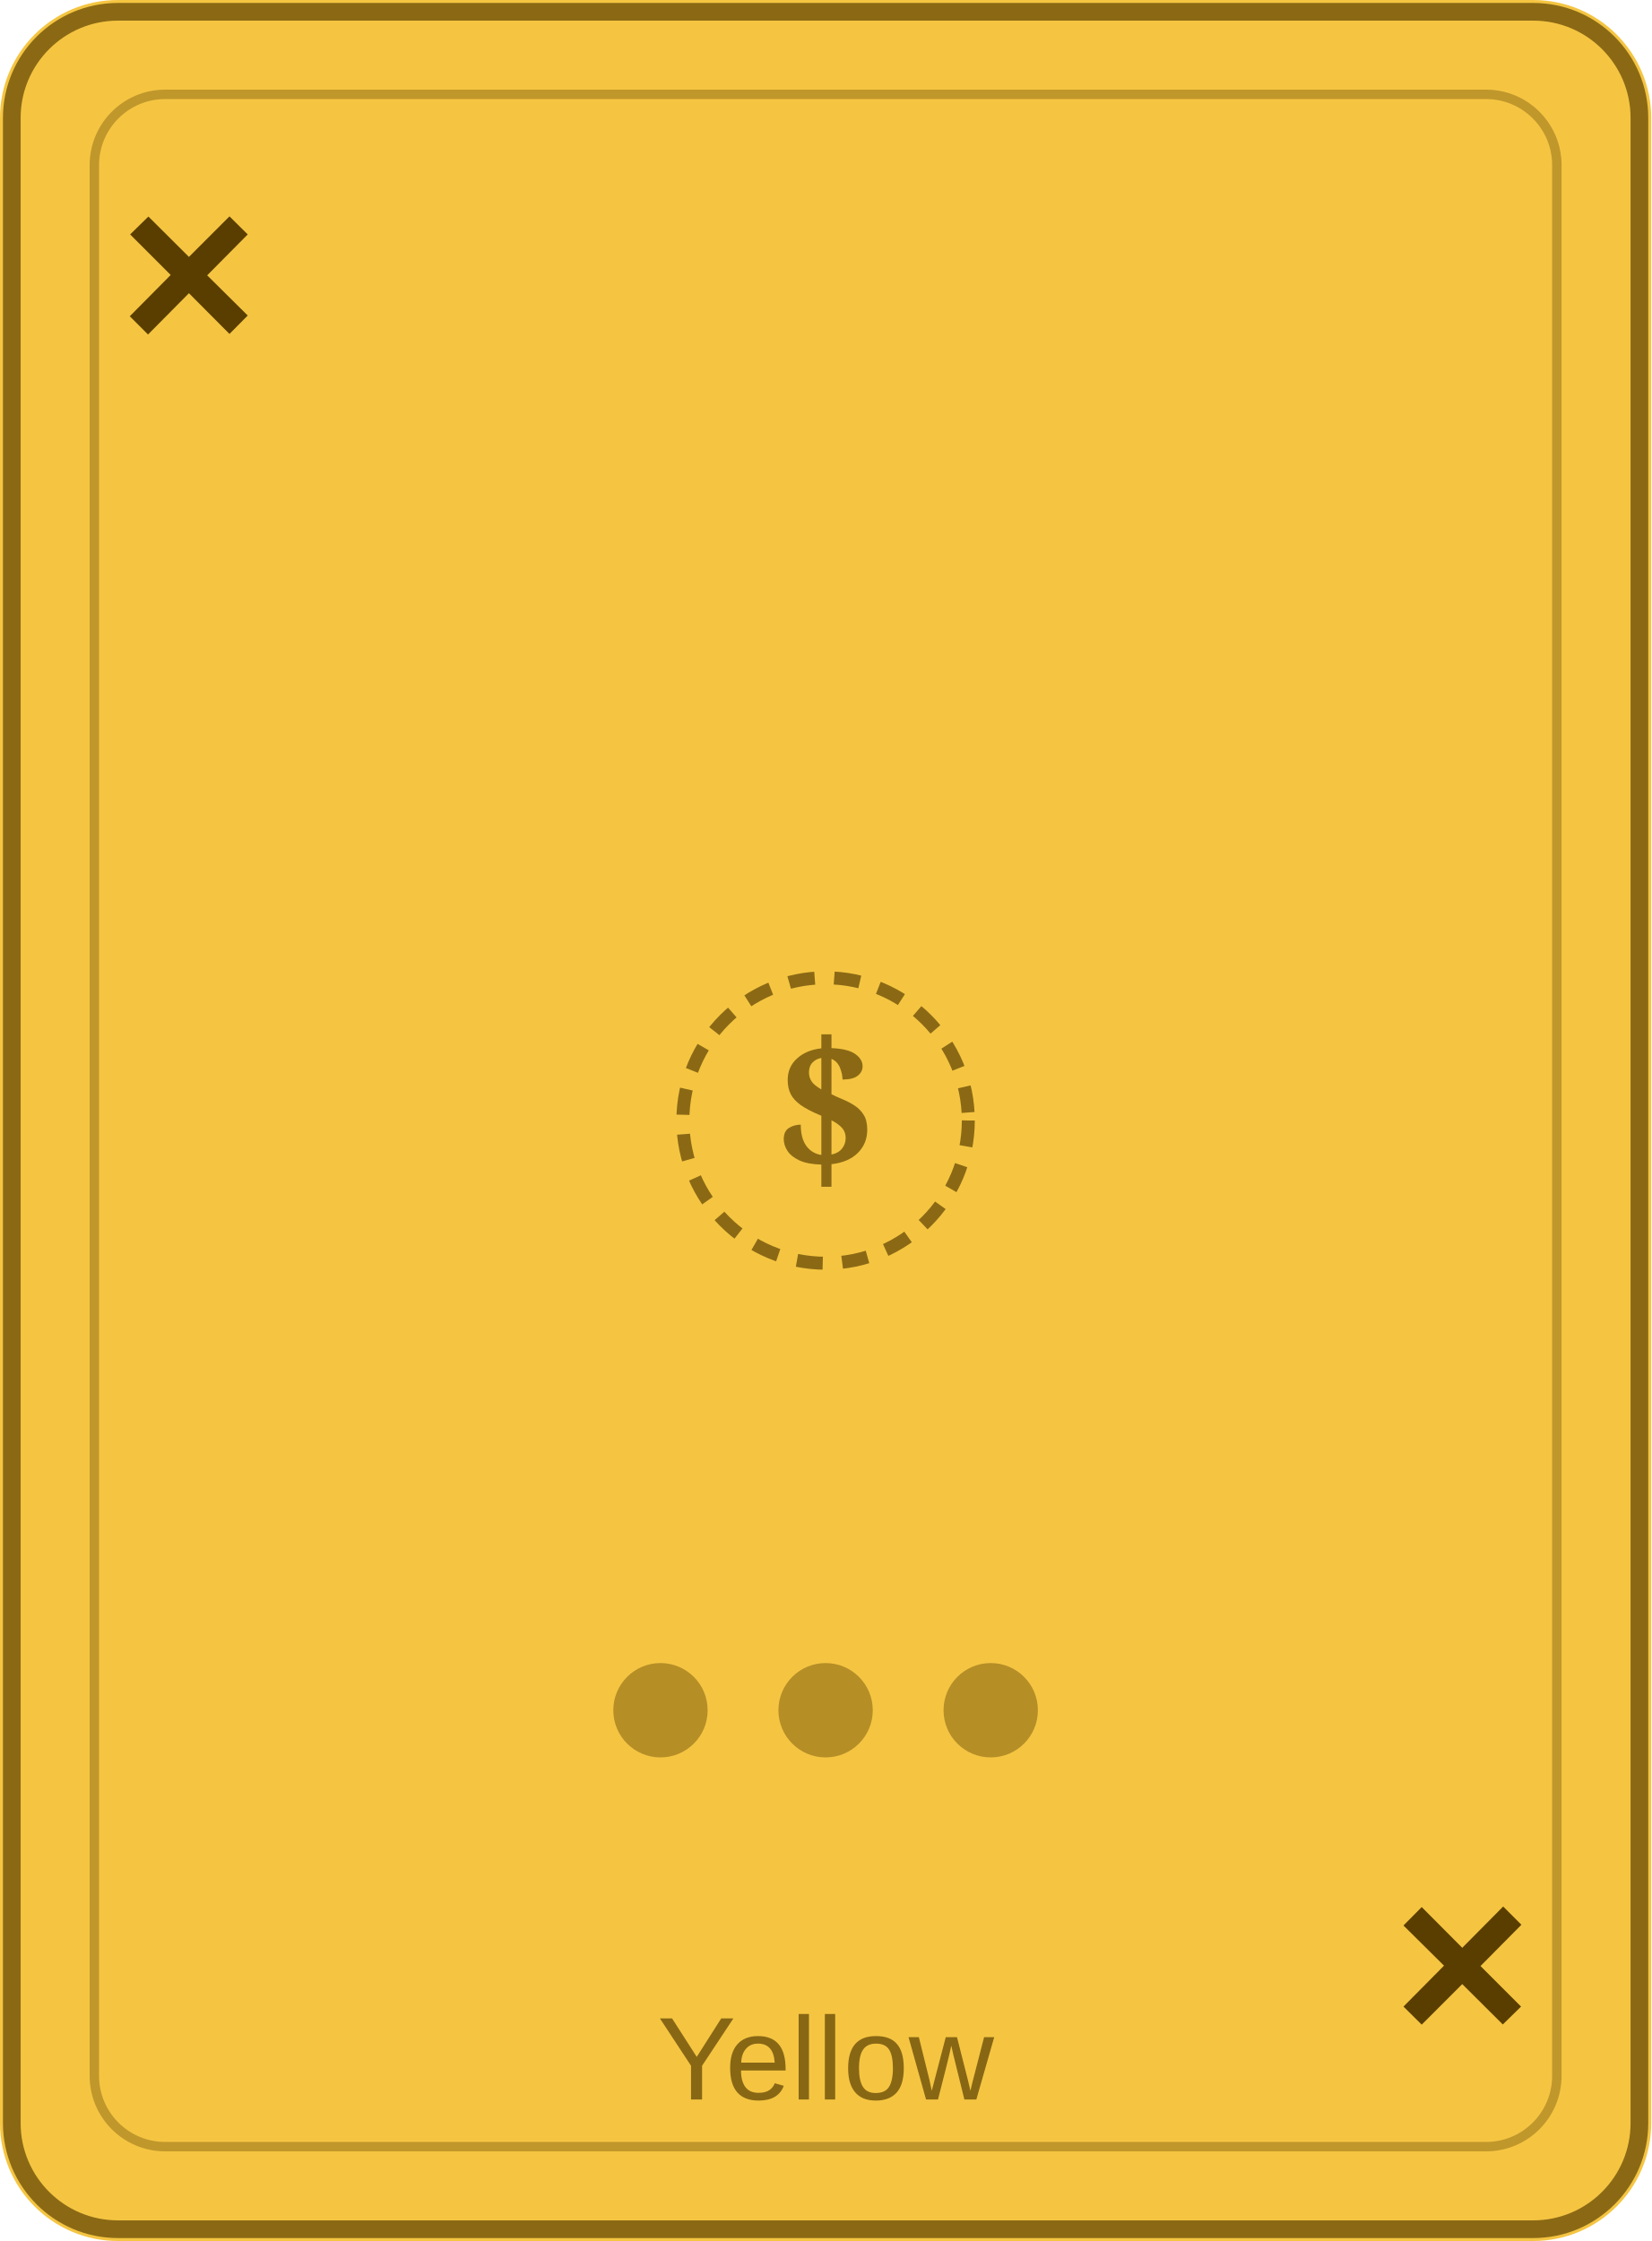
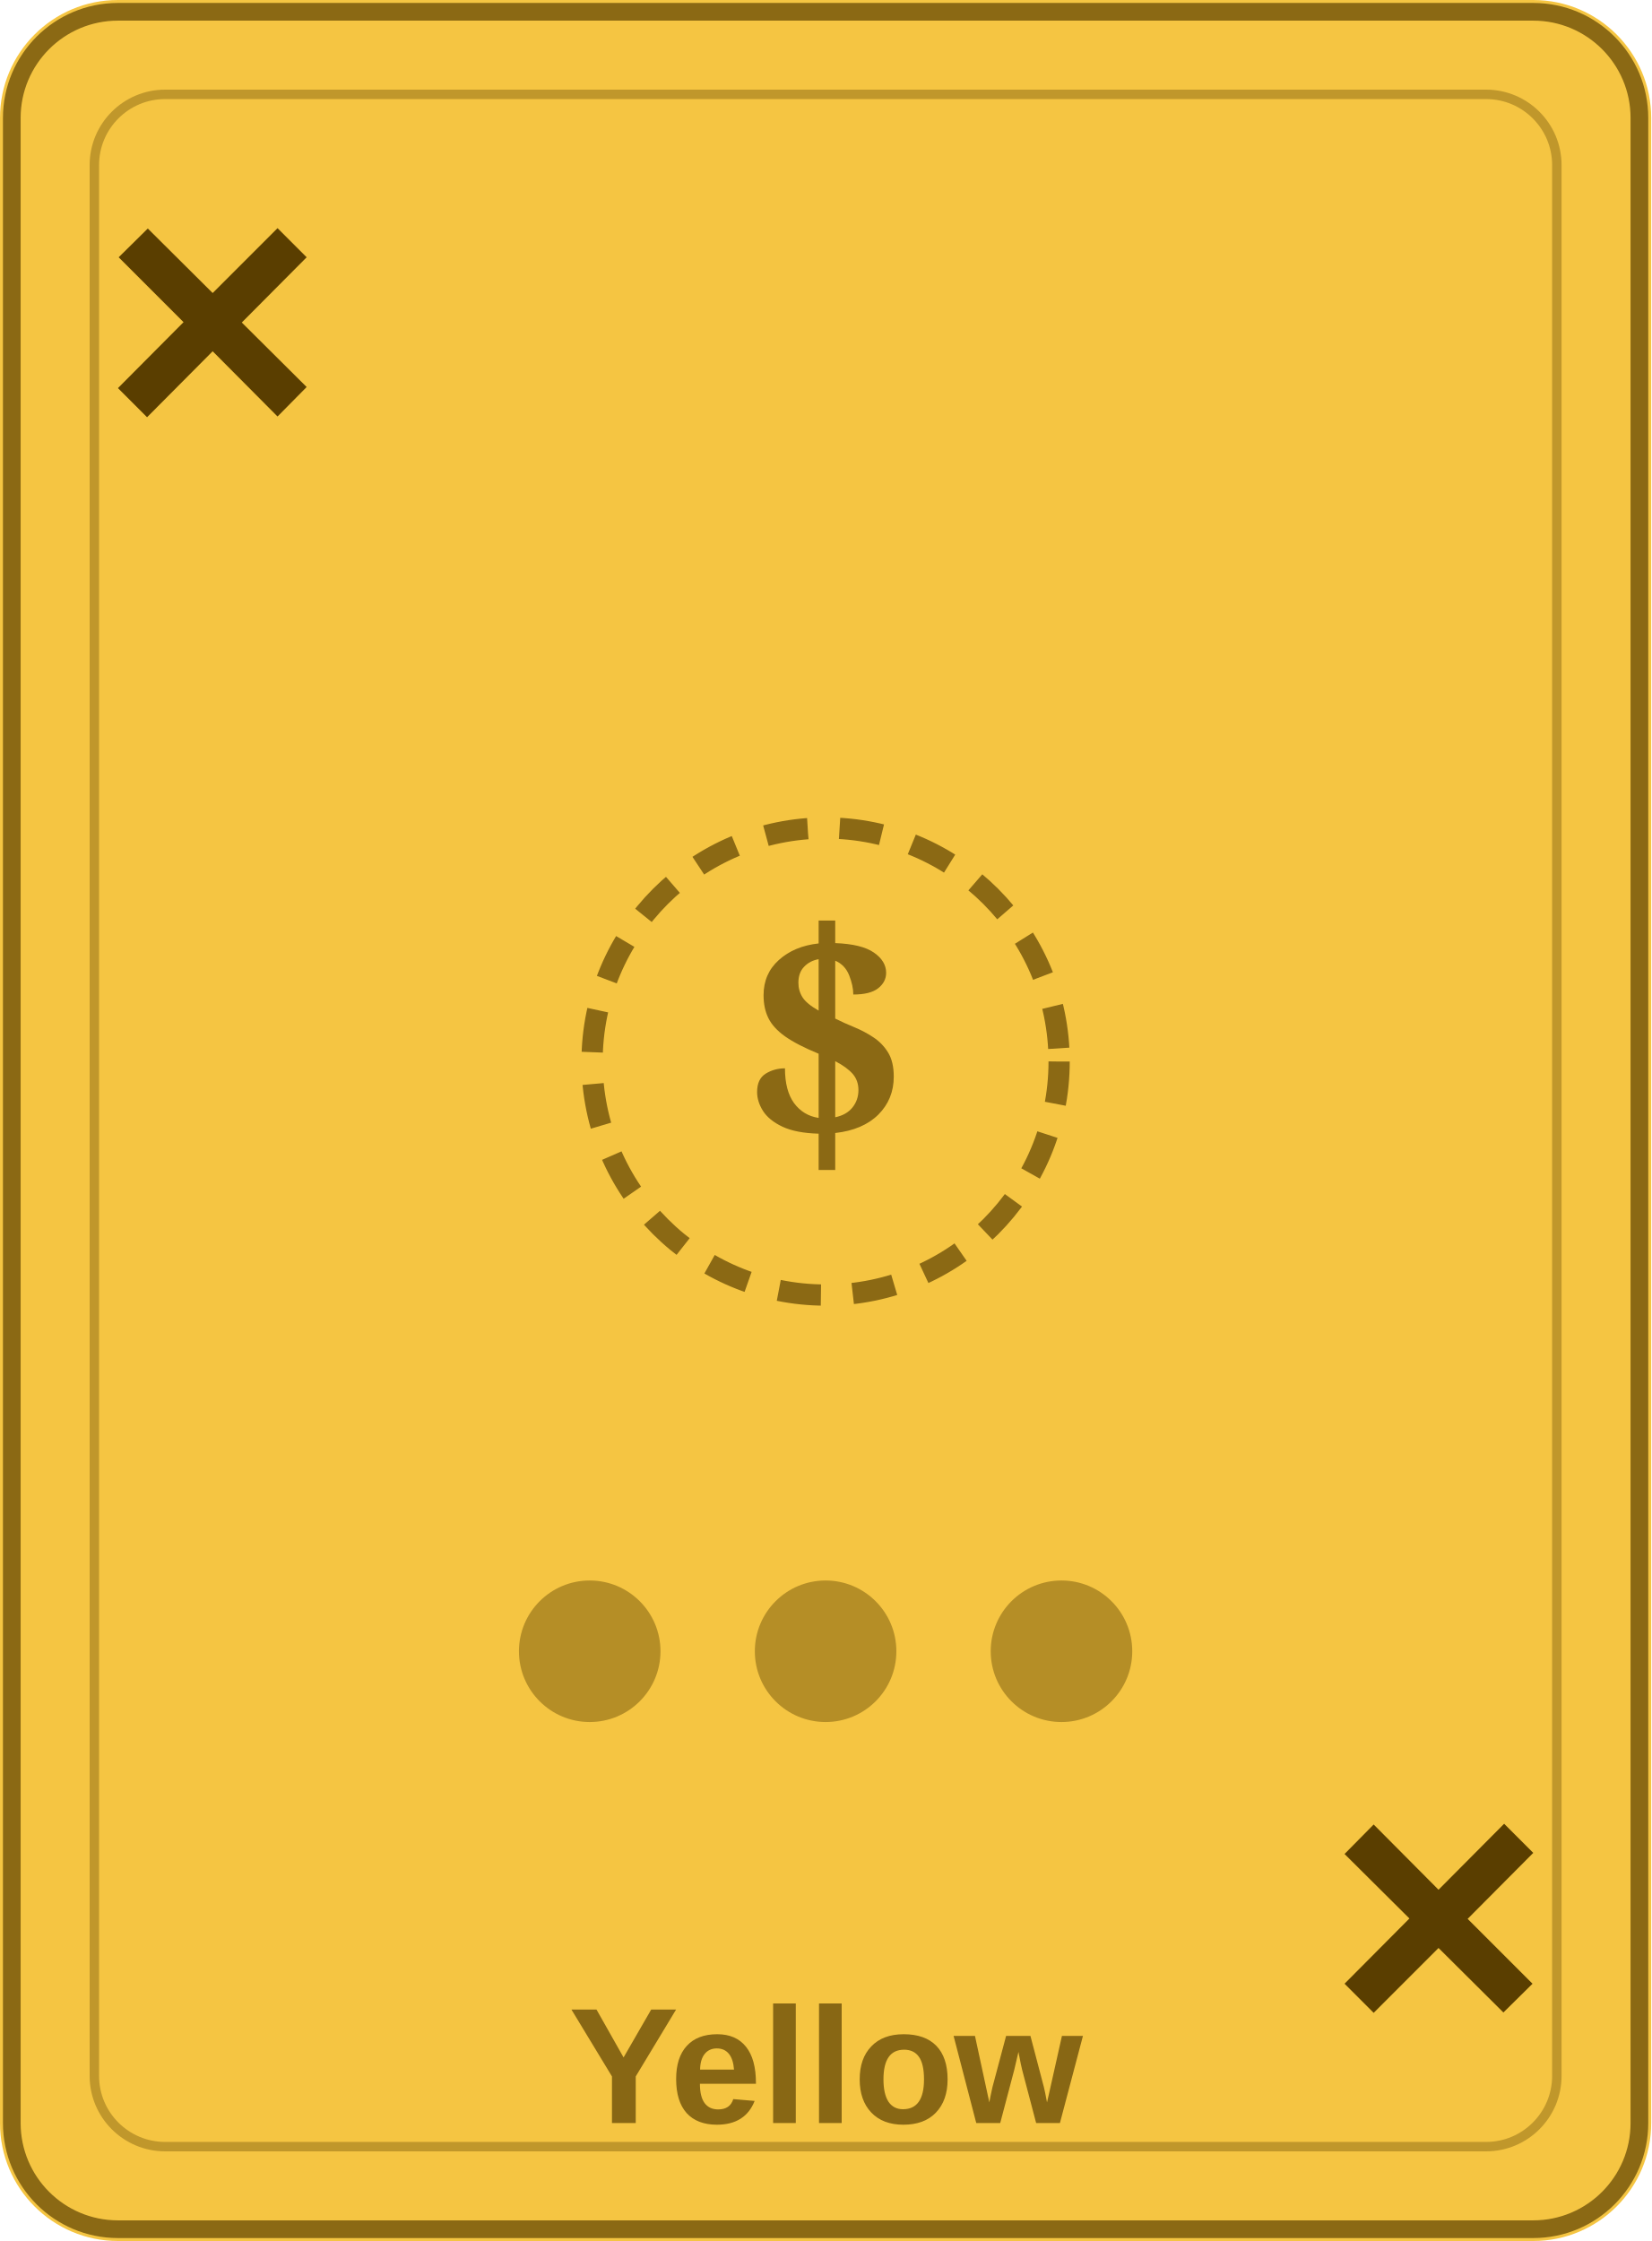
<svg xmlns="http://www.w3.org/2000/svg" width="140" height="190" viewBox="0 0 140 190">
  <rect width="140" height="190" rx="10" ry="10" fill="#f5c542" />
  <rect x="1" y="1" width="138" height="188" rx="9" ry="9" fill="none" stroke="#8b6914" stroke-width="1.5" />
  <rect x="8" y="8" width="124" height="174" rx="6" ry="6" fill="none" stroke="#8b6914" stroke-width="0.8" opacity="0.5" />
-   <text x="16" y="30" font-family="Arial, sans-serif" font-size="20" font-weight="bold" text-anchor="middle" fill="#5a3e00">×</text>
-   <text x="124" y="176" font-family="Arial, sans-serif" font-size="20" font-weight="bold" text-anchor="middle" fill="#5a3e00" transform="rotate(180,124,168)">×</text>
-   <g transform="translate(70,95) scale(0.55)">
+   <text x="18" y="38" font-family="Arial, sans-serif" font-size="32" font-weight="bold" text-anchor="middle" fill="#5a3e00">×</text>
+   <text x="122" y="172" font-family="Arial, sans-serif" font-size="32" font-weight="bold" text-anchor="middle" fill="#5a3e00" transform="rotate(180,122,162)">×</text>
+   <g transform="translate(70,90) scale(0.9)">
    <circle cx="0" cy="0" r="22" fill="none" stroke="#8b6914" stroke-width="2" stroke-dasharray="4,3" />
    <text x="0" y="8" font-family="serif" font-size="28" font-weight="bold" text-anchor="middle" fill="#8b6914">$</text>
  </g>
-   <circle cx="56" cy="145" r="4" fill="#8b6914" opacity="0.6" />
-   <circle cx="70" cy="145" r="4" fill="#8b6914" opacity="0.6" />
-   <circle cx="84" cy="145" r="4" fill="#8b6914" opacity="0.6" />
-   <text x="70" y="178" font-family="Arial, sans-serif" font-size="10" text-anchor="middle" fill="#5a3e00" opacity="0.7">Yellow</text>
+   <circle cx="50" cy="140" r="6" fill="#8b6914" opacity="0.6" />
+   <circle cx="70" cy="140" r="6" fill="#8b6914" opacity="0.6" />
+   <circle cx="90" cy="140" r="6" fill="#8b6914" opacity="0.6" />
+   <text x="70" y="180" font-family="Arial, sans-serif" font-size="14" font-weight="bold" text-anchor="middle" fill="#5a3e00" opacity="0.7">Yellow</text>
</svg>
